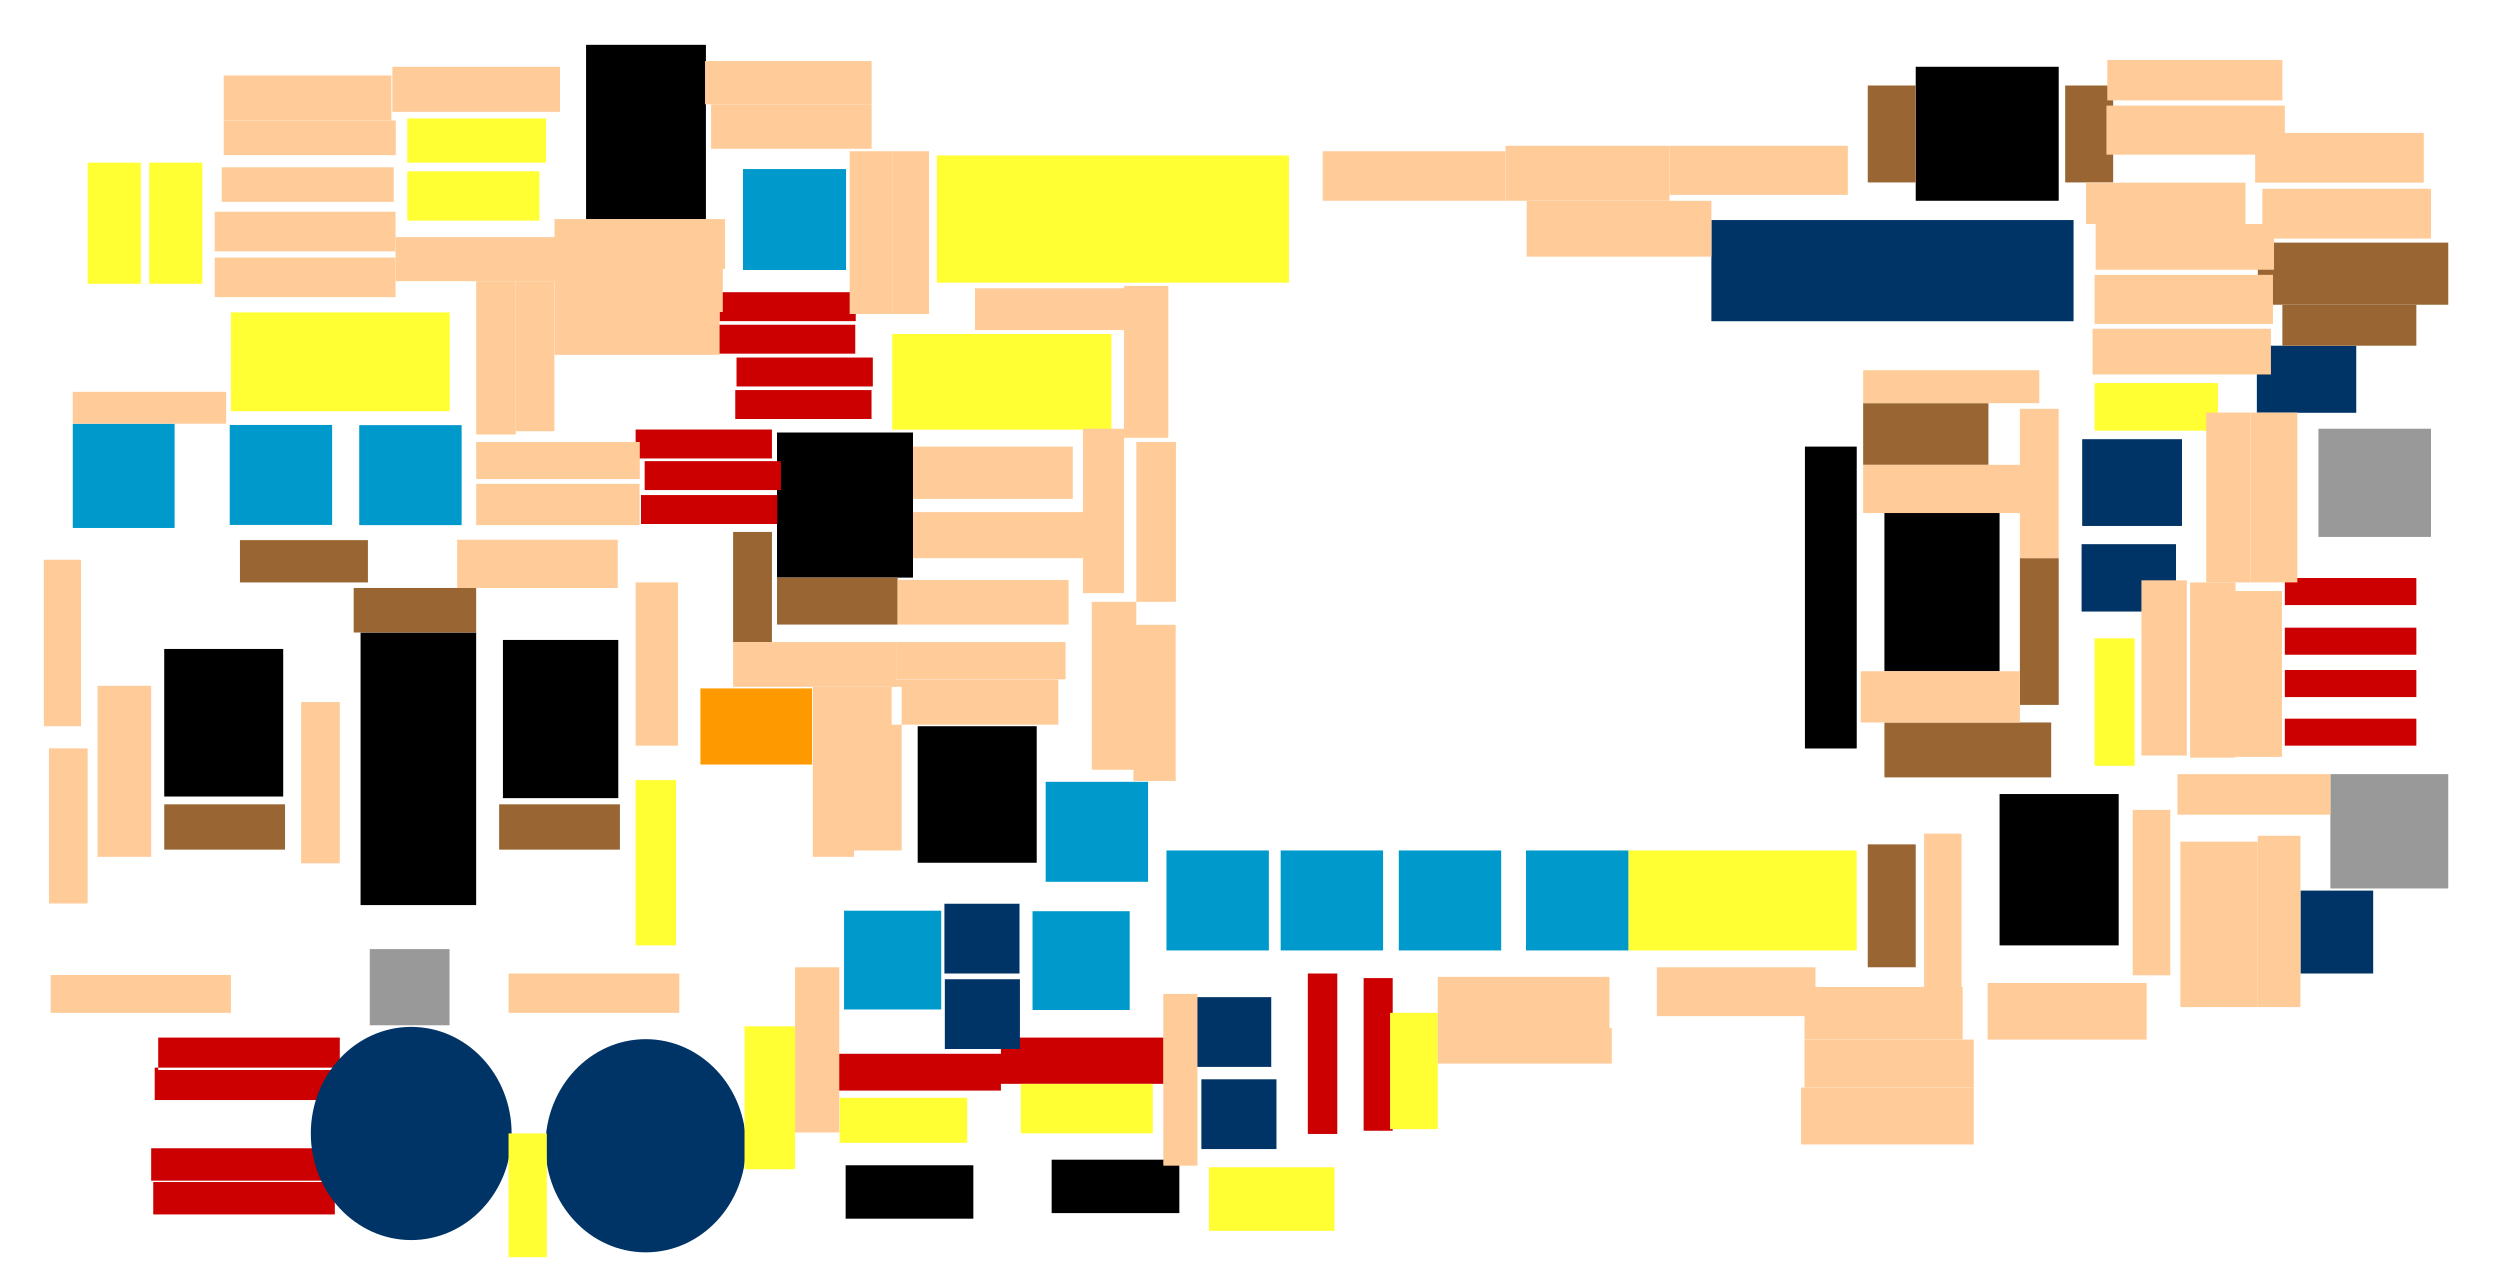
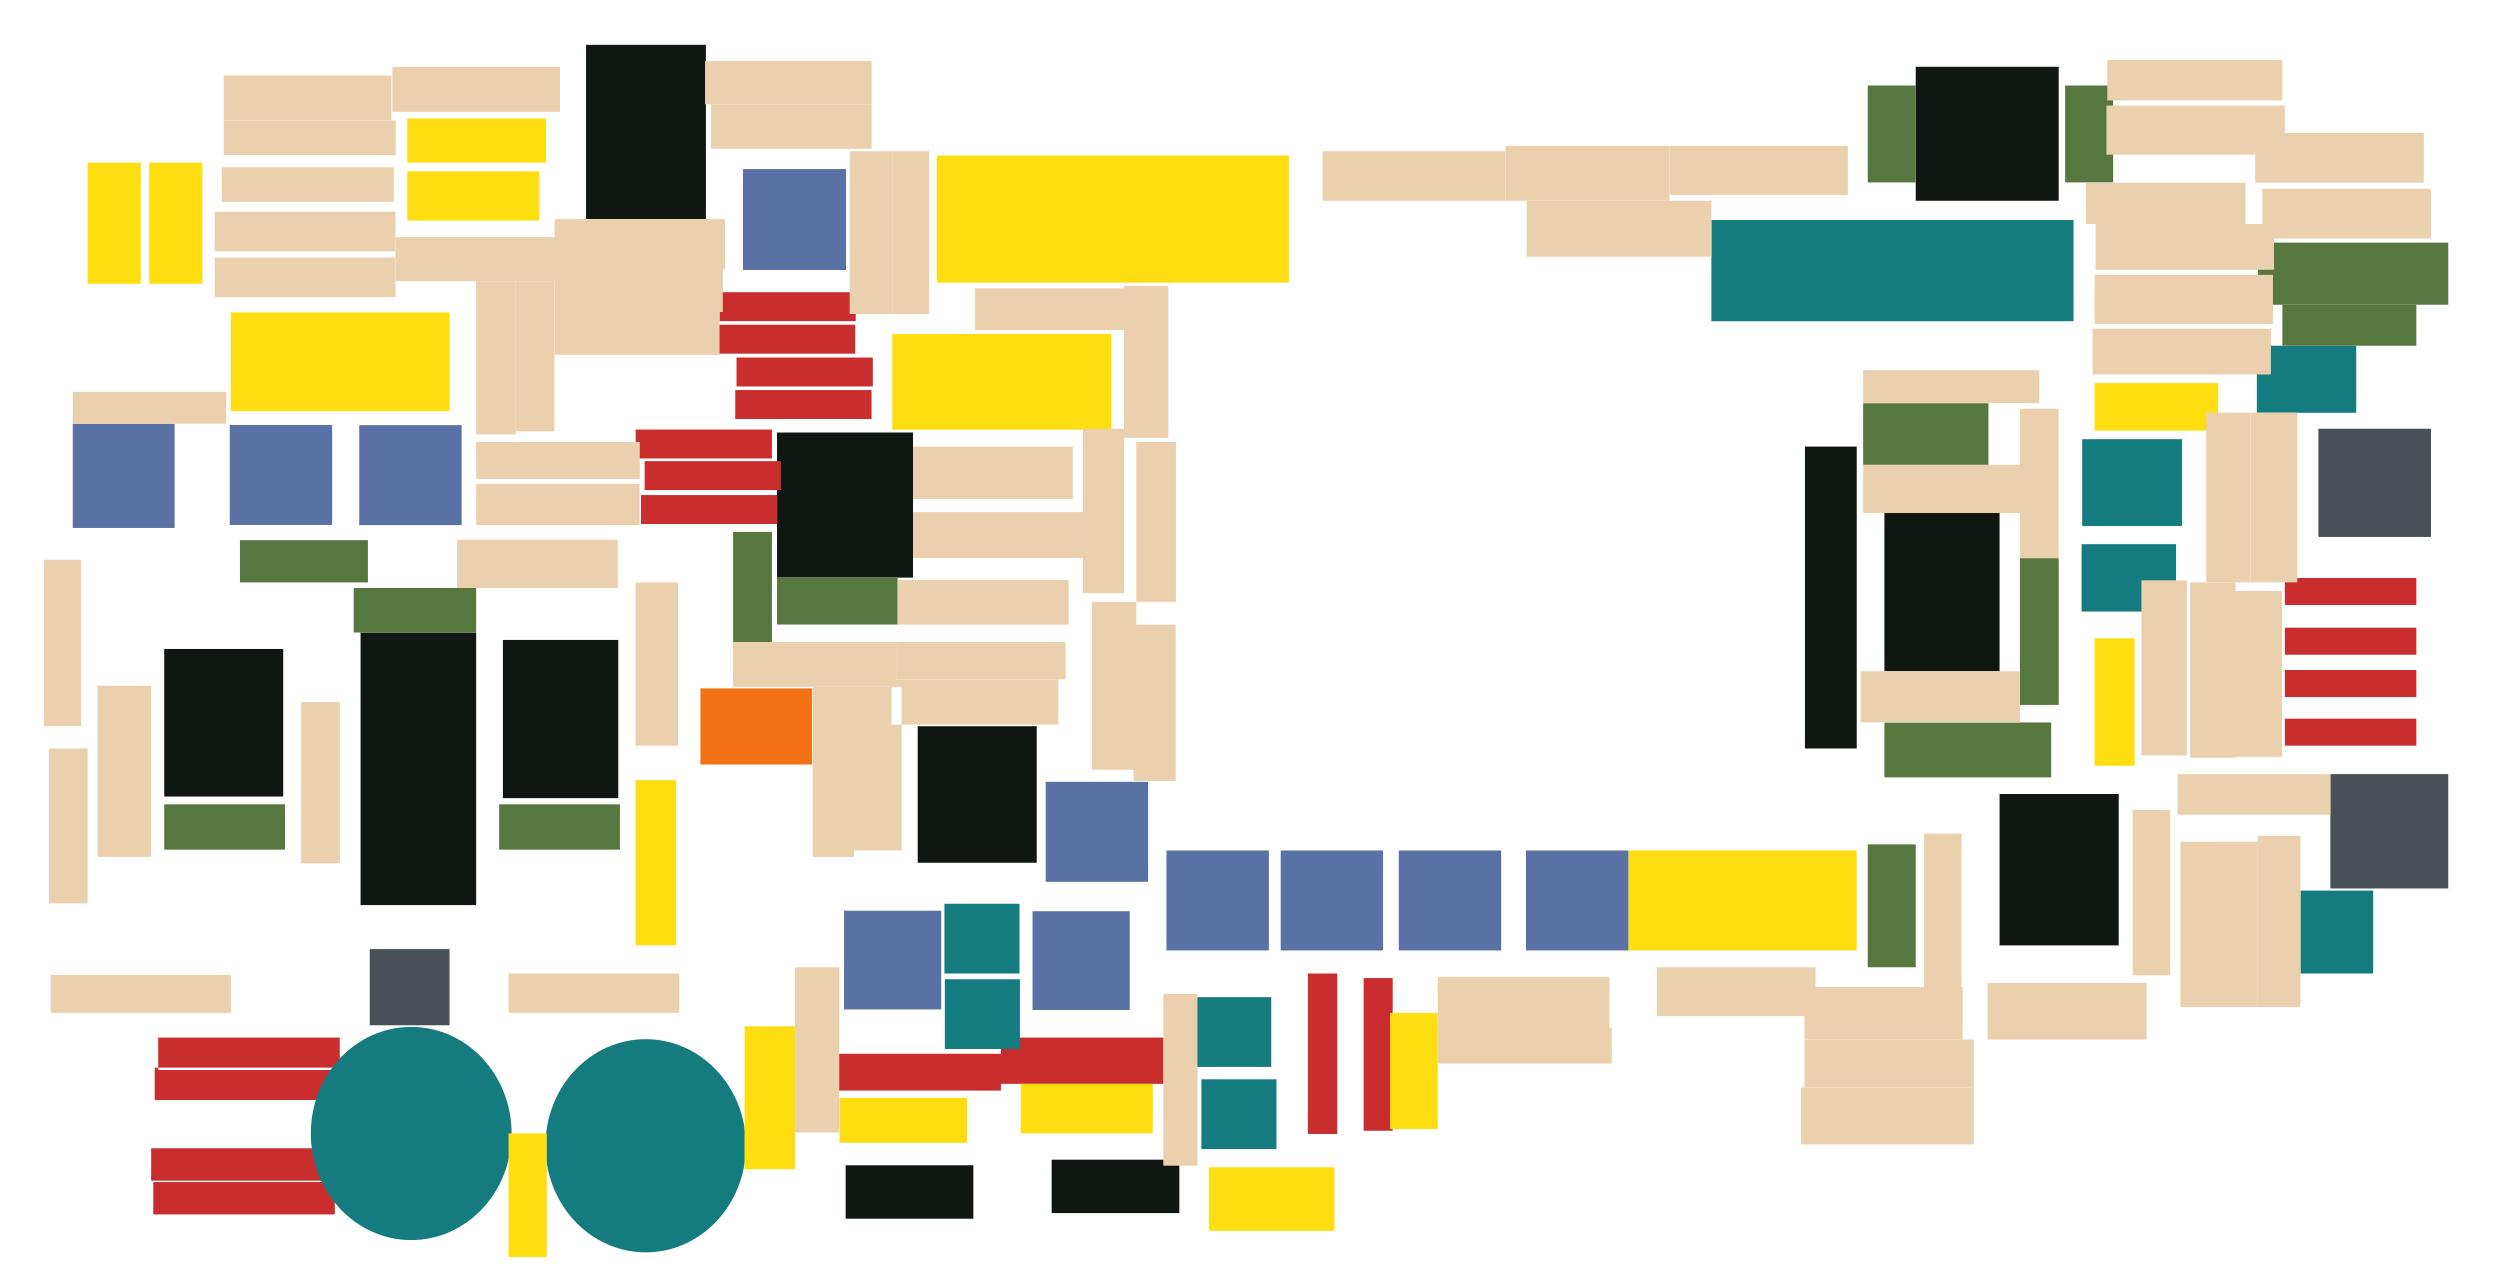
<svg xmlns="http://www.w3.org/2000/svg" version="1.1" id="Parts" x="0px" y="0px" width="3113px" height="1599px" viewBox="0 0 3113 1599" enable-background="new 0 0 3113 1599" xml:space="preserve">
  <g id="ICs">
-     <path id="_TL082" d="M2489.86,988.73h148.33v188.47h-148.33V988.73z M879.01,55.82H729.77V273h149.24V55.82z" />
-     <rect id="_TL071" x="1142.71" y="904.3" width="148.21" height="170" />
-     <rect id="_THAT_2180_VCA" x="2247.51" y="556.1" width="64.49" height="375.92" />
-     <rect id="_NTE929" x="448.98" y="787.6" width="143.93" height="339.41" />
-     <rect id="_NE5534" x="2346.47" y="637.68" width="143.39" height="198.146" />
-     <rect id="_LM337" x="1309.52" y="1444.05" width="159" height="66.5" />
-     <rect id="_LM317" x="1053" y="1451" width="159" height="66.5" />
-     <path id="_LM301" d="M352.65,991.84H204.5V808.08h148.15V991.84z M769.89,796.86H626.24V993.84H769.89V796.86z M2563.5,83.15   h-178.03V250h178.03V83.15z" />
-     <rect id="_4558" x="967.54" y="538.57" width="169.33" height="180.68" />
+     <path id="_TL082" fill="#101612" d="M2489.86,988.73h148.33v188.47h-148.33V988.73z M879.01,55.82H729.77V273h149.24V55.82z" />
+     <rect id="_TL071" x="1142.71" y="904.3" fill="#101612" width="148.21" height="170" />
+     <rect id="_THAT_2180_VCA" x="2247.51" y="556.1" fill="#101612" width="64.49" height="375.92" />
+     <rect id="_NTE929" x="448.98" y="787.6" fill="#101612" width="143.93" height="339.41" />
+     <rect id="_NE5534" x="2346.47" y="637.68" fill="#101612" width="143.39" height="198.146" />
+     <rect id="_LM337" x="1309.52" y="1444.05" fill="#101612" width="159" height="66.5" />
+     <rect id="_LM317" x="1053" y="1451" fill="#101612" width="159" height="66.5" />
+     <path id="_LM301" fill="#101612" d="M352.65,991.84H204.5V808.08h148.15V991.84z M769.89,796.86H626.24V993.84H769.89V796.86z    M2563.5,83.15h-178.03V250h178.03V83.15z" />
+     <rect id="_4558" x="967.54" y="538.57" fill="#101612" width="169.33" height="180.68" />
  </g>
  <g id="Transistors">
-     <rect id="_NTE129" x="2901.75" y="963.92" fill="#999999" width="146.82" height="142.4" />
-     <rect id="_NTE128" x="2886.89" y="533.84" fill="#999999" width="140.19" height="134.74" />
-     <rect id="_BC550C" x="460.43" y="1181.82" fill="#999999" width="99.32" height="94.854" />
+     <rect id="_NTE129" x="2901.75" y="963.92" fill="#495056" width="146.82" height="142.4" />
+     <rect id="_NTE128" x="2886.89" y="533.84" fill="#495056" width="140.19" height="134.74" />
+     <rect id="_BC550C" x="460.43" y="1181.82" fill="#495056" width="99.32" height="94.854" />
  </g>
  <g id="Diodes">
-     <path id="_1N4148" fill="#CC0000" d="M2845.09,719.75h163.74v33.65h-163.74V719.75z M2845.09,815.24h163.74v-33.65h-163.74V815.24z    M2845.09,867.97h163.74V834.32h-163.74V867.97z M2845.09,928.54h163.74v-33.65h-163.74V928.54z M961.21,534.84H791.5v36.01h169.71   V534.84z M972.44,574.21H802.72v36.01h169.71v-36.01H972.44z M967.88,616.43H798.16v36.018h169.71L967.88,616.43L967.88,616.43z    M1085.24,485.73H915.53v36.01h169.71V485.73z M1086.83,445.22H917.12v36.018h169.71V445.22z M1064.96,404.37H895.25v36.01h169.71   V404.37z M1065.59,363.85H895.87v36.01h169.71L1065.59,363.85L1065.59,363.85z" />
-     <path id="_1N4007" fill="#CC0000" d="M423.1,1332.35H197V1292h226.1V1332.35z M418.75,1329.42h-226.1v40.35h226.1V1329.42z    M414.34,1429.82h-226.1v40.35h226.1V1429.82z M416.93,1471.86h-226.1v40.35h226.1V1471.86z M1449,1292h-202.66v57.6H1449V1292z    M1246.34,1312.18H1034V1358h212.34V1312.18z M1665.18,1212.21h-36.67V1412h36.67V1212.21z M1734.189,1217.9H1698V1408h36.189   V1217.9z" />
+     <path id="_1N4148" fill="#C92D2D" d="M2845.09,719.75h163.74v33.65h-163.74V719.75z M2845.09,815.24h163.74v-33.65h-163.74V815.24z    M2845.09,867.97h163.74V834.32h-163.74V867.97z M2845.09,928.54h163.74v-33.65h-163.74V928.54z M961.21,534.84H791.5v36.01h169.71   V534.84z M972.44,574.21H802.72v36.01h169.71v-36.01H972.44z M967.88,616.43H798.16v36.02h169.71L967.88,616.43L967.88,616.43z    M1085.24,485.73H915.53v36.01h169.71V485.73z M1086.83,445.22H917.12v36.02h169.71V445.22z M1064.96,404.37H895.25v36.01h169.71   V404.37z M1065.59,363.85H895.87v36.01h169.71L1065.59,363.85L1065.59,363.85z" />
+     <path id="_1N4007" fill="#C92D2D" d="M423.1,1332.35H197V1292h226.1V1332.35z M418.75,1329.42h-226.1v40.35h226.1V1329.42z    M414.34,1429.82h-226.1v40.35h226.1V1429.82z M416.93,1471.86h-226.1v40.35h226.1V1471.86z M1449,1292h-202.66v57.6H1449V1292z    M1246.34,1312.18H1034V1358h212.34V1312.18z M1665.18,1212.21h-36.67V1412h36.67V1212.21z M1734.189,1217.9H1698V1408h36.189   V1217.9z" />
  </g>
  <g id="Capacitors">
    <g id="Electrolytic">
-       <path id="_1000uF_50v" fill="#003366" d="M928.9,1426.705c0-73.309-55.896-132.735-124.849-132.735    c-68.946,0-124.845,59.429-124.845,132.735c0,73.306,55.896,132.734,124.845,132.734    C873.005,1559.439,928.9,1500.012,928.9,1426.705z M637.07,1411.411c0-73.308-55.977-132.734-125.021-132.734    s-125.02,59.429-125.02,132.734c0,73.308,55.973,132.735,125.02,132.735S637.07,1484.719,637.07,1411.411z" />
-       <path id="_22uF_16v" fill="#003366" d="M2955.08,1212.21h-90.561V1108.98h90.561V1212.21z M2709.561,677.59H2592v83.91h117.561    V677.59z M2810.23,514H2934v-83.52h-123.77V514z" />
-       <path id="_10uF_25v" fill="#003366" d="M1589.45,1430.811h-93.5v-86.863h93.5V1430.811z M1582.95,1241.64h-93.5v86.87h93.5    V1241.64z M1270,1219.35h-93.5v86.87h93.5V1219.35z M1269.49,1125.34h-93.5v86.87h93.5V1125.34z" />
-       <rect id="_4.7uF_25v" x="2131.02" y="274" fill="#003366" width="450.98" height="126" />
-       <rect id="_1uF_50v" x="2592.75" y="546.87" fill="#003366" width="124.24" height="108.05" />
+       <path id="_1000uF_50v" fill="#147C7F" d="M928.9,1426.705c0-73.309-55.896-132.735-124.851-132.735    c-68.944,0-124.845,59.429-124.845,132.735c0,73.306,55.896,132.734,124.845,132.734    C873.005,1559.439,928.9,1500.012,928.9,1426.705z M637.07,1411.411c0-73.308-55.979-132.734-125.021-132.734    s-125.02,59.429-125.02,132.734c0,73.308,55.973,132.735,125.02,132.735S637.07,1484.719,637.07,1411.411z" />
+       <path id="_22uF_16v" fill="#147C7F" d="M2955.08,1212.21h-90.561V1108.98h90.561V1212.21z M2709.561,677.59H2592v83.91h117.561    V677.59z M2810.23,514H2934v-83.52h-123.77V514z" />
+       <path id="_10uF_25v" fill="#147C7F" d="M1589.45,1430.811h-93.5v-86.861h93.5V1430.811z M1582.95,1241.64h-93.5v86.87h93.5    V1241.64z M1270,1219.35h-93.5v86.87h93.5V1219.35z M1269.49,1125.34h-93.5v86.87h93.5V1125.34z" />
+       <rect id="_4.7uF_25v" x="2131.02" y="274" fill="#147C7F" width="450.98" height="126" />
+       <rect id="_1uF_50v" x="2592.75" y="546.87" fill="#147C7F" width="124.24" height="108.05" />
    </g>
    <g id="Tantalum">
-       <rect id="_22uF" x="872.18" y="857.21" fill="#FF9900" width="138.896" height="94.79" />
+       <rect id="_22uF" x="872.18" y="857.21" fill="#F17114" width="138.896" height="94.79" />
    </g>
    <g id="Film">
-       <rect id="_1.8uF" x="1166.55" y="193.58" fill="#FFFF33" width="438.45" height="158.42" />
-       <rect id="_0.47uF" x="2027.67" y="1059" fill="#FFFF33" width="284.33" height="124.5" />
-       <rect id="_0.33uF" x="287.57" y="389" fill="#FFFF33" width="272.42" height="123" />
-       <rect id="_0.01uF" x="1111" y="415.85" fill="#FFFF33" width="273" height="119.15" />
-       <path id="_100nF" fill="#FFFF33" d="M1661.67,1532.6h-156.3v-79.104h156.3V1532.6z M680.92,1411.307h-47.68v154.124h47.68    V1411.307z M990,1277.96h-62.91v178.021H990V1277.96z M1204.311,1366.97h-158.863V1423h158.863V1366.97z M1435.46,1349.66h-164.4    v61.59h164.4V1349.66z M1730.89,1406.02h59.4V1261.2h-59.4V1406.02z" />
-       <path id="_1nF" fill="#FFFF33" d="M791.46,971.41h50.34v205.79h-50.34V971.41z M175.33,202.56h-66.2v150.8h66.2V202.56z     M251.97,202.56h-66.2v150.8h66.2V202.56z M2761.79,476.97h-153.62v59.33h153.62V476.97z M2608.17,953.54h49.89V794.86h-49.89    V953.54z M679.92,147.5H507.16v55.06h172.76V147.5z M671.64,213.31H507.16v61.42H671.64V213.31z" />
+       <rect id="_1.8uF" x="1166.55" y="193.58" fill="#FFDE11" width="438.45" height="158.42" />
+       <rect id="_0.47uF" x="2027.67" y="1059" fill="#FFDE11" width="284.33" height="124.5" />
+       <rect id="_0.33uF" x="287.57" y="389" fill="#FFDE11" width="272.42" height="123" />
+       <rect id="_0.01uF" x="1111" y="415.85" fill="#FFDE11" width="273" height="119.15" />
+       <path id="_100nF" fill="#FFDE11" d="M1661.67,1532.6h-156.3v-79.104h156.3V1532.6z M680.92,1411.307h-47.68v154.124h47.68    V1411.307z M990,1277.96h-62.91v178.021H990V1277.96z M1204.311,1366.97h-158.861V1423h158.861V1366.97z M1435.46,1349.66h-164.4    v61.59h164.4V1349.66z M1730.89,1406.02h59.4V1261.2h-59.4V1406.02z" />
+       <path id="_1nF" fill="#FFDE11" d="M791.46,971.41h50.34v205.79h-50.34V971.41z M175.33,202.56h-66.2v150.8h66.2V202.56z     M251.97,202.56h-66.2v150.8h66.2V202.56z M2761.79,476.97h-153.62v59.33h153.62V476.97z M2608.17,953.54h49.89V794.86h-49.89    V953.54z M679.92,147.5H507.16v55.06h172.76V147.5z M671.64,213.31H507.16v61.42H671.64V213.31z" />
    </g>
    <g id="Ceramic">
-       <path id="_150pF" fill="#996633" d="M3008.83,430.48H2842V379.46h166.83V430.48z M592.91,732.14H440.4v55.46h152.51V732.14z" />
-       <path id="_100pF" fill="#996633" d="M961.21,799.5h-48.35V662.35h48.35V799.5z M1117.78,719.25H967.54v58.46h150.24V719.25z     M2476,578.83h-156V502.02h156V578.83z M2811.45,379.46h237.12v-77.35h-237.121L2811.45,379.46L2811.45,379.46z M2554.13,899.62    h-207.66V968h207.66V899.62z" />
-       <rect id="_27pF" x="2515.16" y="695" fill="#996633" width="48.34" height="182.75" />
-       <rect id="_22pF" x="2325.72" y="1051.4" fill="#996633" width="59.75" height="153.05" />
-       <rect id="_15pF" x="621.51" y="1001.54" fill="#996633" width="150.41" height="56.42" />
-       <path id="_10pF" fill="#996633" d="M458.14,725.24H298.79v-52.67h159.35V725.24z M2631.311,106.47h-59.75v120.69h59.75V106.47z     M2385.47,106.47h-59.75v120.69h59.75V106.47z" />
-       <rect id="_5pF" x="204.5" y="1001.54" fill="#996633" width="150.41" height="56.42" />
+       <path id="_150pF" fill="#56773E" d="M3008.83,430.48H2842V379.46h166.83V430.48z M592.91,732.14H440.4v55.46h152.51V732.14z" />
+       <path id="_100pF" fill="#56773E" d="M961.21,799.5h-48.35V662.35h48.35V799.5z M1117.78,719.25H967.54v58.46h150.24V719.25z     M2476,578.83h-156V502.02h156V578.83z M2811.45,379.46h237.12v-77.35h-237.121L2811.45,379.46L2811.45,379.46z M2554.13,899.62    h-207.66V968h207.66V899.62z" />
+       <rect id="_27pF" x="2515.16" y="695" fill="#56773E" width="48.34" height="182.75" />
+       <rect id="_22pF" x="2325.72" y="1051.4" fill="#56773E" width="59.75" height="153.05" />
+       <rect id="_15pF" x="621.51" y="1001.54" fill="#56773E" width="150.41" height="56.42" />
+       <path id="_10pF" fill="#56773E" d="M458.14,725.24H298.79v-52.67h159.35V725.24z M2631.311,106.47h-59.75v120.69h59.75V106.47z     M2385.47,106.47h-59.75v120.69h59.75V106.47z" />
+       <rect id="_5pF" x="204.5" y="1001.54" fill="#56773E" width="150.41" height="56.42" />
    </g>
  </g>
  <g id="Resistors">
    <g id="Trimpot">
-       <rect id="_500K" x="90.61" y="527.61" fill="#0099CC" width="126.81" height="129.81" />
-       <path id="_50K" fill="#0099CC" d="M1580,1183.5h-127.5V1059H1580V1183.5z M1722.21,1059h-127.5v124.5h127.5V1059z M1869.27,1059    h-127.5v124.5h127.5V1059z M2027.67,1059h-127.5v124.5h127.5V1059z M1429.58,973.53h-127.5v124.5h127.5V973.53z M574.82,529.39    h-127.5v124.5h127.5V529.39z M413.56,529.16h-127.5v124.5h127.5V529.16z M1053.5,210.51H925.19V336.2h128.31V210.51z" />
-       <path id="_5K" fill="#0099CC" d="M1172,1257h-121v-123h121V1257z M1406.71,1134.64h-121v123h121V1134.64z" />
+       <rect id="_500K" x="90.61" y="527.61" fill="#5971A5" width="126.81" height="129.81" />
+       <path id="_50K" fill="#5971A5" d="M1580,1183.5h-127.5V1059H1580V1183.5z M1722.21,1059h-127.5v124.5h127.5V1059z M1869.27,1059    h-127.5v124.5h127.5V1059z M2027.67,1059h-127.5v124.5h127.5V1059z M1429.58,973.53h-127.5v124.5h127.5V973.53z M574.82,529.39    h-127.5v124.5h127.5V529.39z M413.56,529.16h-127.5v124.5h127.5V529.16z M1053.5,210.51H925.19V336.2h128.31V210.51z" />
+       <path id="_5K" fill="#5971A5" d="M1172,1257h-121v-123h121V1257z M1406.71,1134.64h-121v123h121V1134.64z" />
    </g>
-     <path id="_22M" fill="#FFCC99" d="M287.56,1214.061H63.1v47.146h224.47L287.56,1214.061L287.56,1214.061z M844.25,928.54H791.5   v-203.3h52.75V928.54z" />
-     <rect id="_1M29" x="1790.29" y="1216.38" fill="#FFCC99" width="213.85" height="63.62" />
-     <path id="_1M5" fill="#FFCC99" d="M592.91,350.13h49.3V541h-49.3V350.13z M2007,1280h-216.71v44.35H2007V1280z" />
-     <path id="_909K" fill="#FFCC99" d="M281.59,527.61H90.61V487.93h190.98V527.61z M900,335H690.5v53.5H900V335z" />
-     <rect id="_523K" x="1647" y="188.31" fill="#FFCC99" width="227.64" height="61.69" />
-     <rect id="_390K" x="642.21" y="350.13" fill="#FFCC99" width="48.12" height="186.86" />
-     <rect id="_200K" x="2247" y="1294.5" fill="#FFCC99" width="210.79" height="59.7" />
-     <rect id="_133K" x="1136.87" y="637.68" fill="#FFCC99" width="211.64" height="57.32" />
-     <path id="_100K" fill="#FFCC99" d="M1063.4,855.21h59.33V1059h-59.33V855.21z M1317.82,846.03H1110.26v56.3h207.563L1317.82,846.03   L1317.82,846.03z M1463.98,778.04h-52.598v194.38h52.598V778.04z M423.11,874.18H375V1075h48.11V874.18z M769.21,672.04H569.2v60.1   h200.01V672.04z M2672.98,1224H2475.02v70.5h197.961V1224L2672.98,1224z M2860.68,513.74h-58.42v211.5h58.42V513.74z    M1420.189,358.94H1214.04v52.08h206.149V358.94L1420.189,358.94z" />
-     <rect id="_90K9" x="2063.08" y="1204.45" fill="#FFCC99" width="197.54" height="60.81" />
-     <rect id="_23K2" x="592.91" y="550.38" fill="#FFCC99" width="203.75" height="46.12" />
-     <path id="_22K1" fill="#FFCC99" d="M2608.17,342.24h222.13v61.1h-222.13V342.24z M2622.96,192.58h222.13v-61.1h-222.13V192.58z" />
-     <path id="_20K" fill="#FFCC99" d="M2442.51,1229H2395.9v-190.99h46.604L2442.51,1229L2442.51,1229z M2131.02,250H1901v69.61h230.02   V250z M492.81,150.09H278.58v43.11H492.81V150.09z M490.34,208.29v43.11H276.11v-43.11H490.34L490.34,208.29z M2457.79,1425.11   h-215.16v-70.91h215.16V1425.11z" />
-     <path id="_10K" fill="#FFCC99" d="M1454.78,545.15h-55.16V355.99h55.16V545.15z M2817.09,297.08h209.99v-62.01h-209.99V297.08z    M2808.11,165.49H3018.1v62.01H2808.11V165.49z M2078.8,181.52h222.12v61.14H2078.8V181.52z M877.91,76.02h207.43v53.81H877.91   V76.02z M267.36,320.68h225.16V370H267.36V320.68z M267.36,263.68h225.16V313H267.36V263.68z M1326.84,845.94h-211V799.5h211   V845.94z" />
-     <rect id="_7K5" x="1111.72" y="188.31" fill="#FFCC99" width="45.15" height="202.69" />
-     <rect id="_6K04" x="54.63" y="697" fill="#FFCC99" width="46.33" height="207.29" />
-     <rect id="_5K49" x="690.5" y="272.79" fill="#FFCC99" width="212.32" height="62.21" />
-     <path id="_5K6" fill="#FFCC99" d="M2864.52,1254h-53.063v-213.25h53.063V1254z M2781.39,942.49h60.11V735.95h-60.11V942.49z" />
-     <rect id="_5K1" x="2515.16" y="509.02" fill="#FFCC99" width="48.34" height="185.98" />
-     <path id="_4K7" fill="#FFCC99" d="M109.13,1125H61V931.86h48.13V1125z M1115.84,799.5H912.86v55.71h202.979L1115.84,799.5   L1115.84,799.5z M2761.79,1048.05H2715V1254h46.79V1048.05z M2702.46,1008.5h-46.79v205.95h46.79V1008.5z M1085.34,129.83H885.4   v55.43h199.938L1085.34,129.83L1085.34,129.83z" />
-     <rect id="_3K3_or_10K" x="1359.5" y="749.4" fill="#FFCC99" width="55.42" height="209.1" />
-     <rect id="_3K02" x="121.46" y="853.95" fill="#FFCC99" width="66.78" height="213.01" />
-     <path id="_2K4" fill="#FFCC99" d="M2796.11,278.9h-198.65v-51.4h198.65V278.9z M1111.72,188.31H1058V391h53.72V188.31z" />
-     <path id="_2K2" fill="#FFCC99" d="M2605.64,409.31h222.13v57h-222.129L2605.64,409.31L2605.64,409.31z M2609.46,335.9h222.13v-57   h-222.13V335.9z M487.34,93.97H278.58v56.12h208.75L487.34,93.97L487.34,93.97z M697.33,83.15H488.58v56.12h208.75V83.15   L697.33,83.15z M2901.75,1014.54h-190.4v-50.62h190.4V1014.54z M2811.45,1048.061h-49.66V1254h49.66V1048.061z" />
-     <path id="_1K5" fill="#FFCC99" d="M1063.4,1066.96h-51.33V855.21h51.33V1066.96z M1399.62,533.84h-51.11v204.68h51.11V533.84z    M796.36,602.5H592.91v51.45h203.45V602.5z" />
-     <path id="_1K" fill="#FFCC99" d="M492.52,295.22H694.07v54.91H492.52V295.22z M690.5,441.88H896V388.5H690.5V441.88z M2247,1294.5   h196.98V1229H2247V1294.5z M2518.21,578.83H2320v60.01h198.21V578.83z M845.85,1212.21H633.24v48.99H845.85V1212.21z    M1335.88,556.1h-199.01v65.15h199.01V556.1z M1330.59,722.15h-212.81v55.56h212.81V722.15L1330.59,722.15z M2539.33,461H2320   v41.02h219.33V461z" />
-     <rect id="_270R" x="1414.92" y="550.38" fill="#FFCC99" width="49.38" height="199.021" />
-     <path id="_120R" fill="#FFCC99" d="M1491.09,1451.5h-42.53v-213.87h42.53V1451.5z M1045.061,1204.45H990v205.729h55.061V1204.45z" />
-     <path id="_100R" fill="#FFCC99" d="M2747.189,513.74h55.063v211.5h-55.063V513.74z M2078.8,181.52h-204.16V250h204.16V181.52z" />
-     <rect id="_51R" x="2317" y="835.82" fill="#FFCC99" width="198.16" height="63.8" />
-     <path id="_22R" fill="#FFCC99" d="M2727.13,943.42h56.56V725.24h-56.56V943.42z M2666.5,722.62h56.561V940.8H2666.5V722.62z    M2624,74.63h218V125h-218V74.63z" />
+     <path id="_22M" fill="#EAD0AD" d="M287.56,1214.061H63.1v47.146h224.47L287.56,1214.061L287.56,1214.061z M844.25,928.54H791.5   v-203.3h52.75V928.54z" />
+     <rect id="_1M29" x="1790.29" y="1216.38" fill="#EAD0AD" width="213.85" height="63.62" />
+     <path id="_1M5" fill="#EAD0AD" d="M592.91,350.13h49.3V541h-49.3V350.13z M2007,1280h-216.71v44.35H2007V1280z" />
+     <path id="_909K" fill="#EAD0AD" d="M281.59,527.61H90.61V487.93h190.98V527.61z M900,335H690.5v53.5H900V335z" />
+     <rect id="_523K" x="1647" y="188.31" fill="#EAD0AD" width="227.64" height="61.69" />
+     <rect id="_390K" x="642.21" y="350.13" fill="#EAD0AD" width="48.12" height="186.86" />
+     <rect id="_200K" x="2247" y="1294.5" fill="#EAD0AD" width="210.79" height="59.7" />
+     <rect id="_133K" x="1136.87" y="637.68" fill="#EAD0AD" width="211.64" height="57.32" />
+     <path id="_100K" fill="#EAD0AD" d="M1063.4,855.21h59.33V1059h-59.33V855.21z M1317.82,846.03H1110.26v56.3h207.563L1317.82,846.03   L1317.82,846.03z M1463.98,778.04h-52.6v194.38h52.6V778.04z M423.11,874.18H375V1075h48.11V874.18z M769.21,672.04H569.2v60.1   h200.01V672.04z M2672.98,1224H2475.02v70.5h197.961V1224L2672.98,1224z M2860.68,513.74h-58.42v211.5h58.42V513.74z    M1420.189,358.94H1214.04v52.08h206.149V358.94L1420.189,358.94z" />
+     <rect id="_90K9" x="2063.08" y="1204.45" fill="#EAD0AD" width="197.54" height="60.81" />
+     <rect id="_23K2" x="592.91" y="550.38" fill="#EAD0AD" width="203.75" height="46.12" />
+     <path id="_22K1" fill="#EAD0AD" d="M2608.17,342.24h222.13v61.1h-222.13V342.24z M2622.96,192.58h222.13v-61.1h-222.13V192.58z" />
+     <path id="_20K" fill="#EAD0AD" d="M2442.51,1229H2395.9v-190.99h46.604L2442.51,1229L2442.51,1229z M2131.02,250H1901v69.61h230.02   V250z M492.81,150.09H278.58v43.11H492.81V150.09z M490.34,208.29v43.11H276.11v-43.11H490.34L490.34,208.29z M2457.79,1425.11   h-215.16v-70.91h215.16V1425.11z" />
+     <path id="_10K" fill="#EAD0AD" d="M1454.78,545.15h-55.16V355.99h55.16V545.15z M2817.09,297.08h209.99v-62.01h-209.99V297.08z    M2808.11,165.49H3018.1v62.01H2808.11V165.49z M2078.8,181.52h222.12v61.14H2078.8V181.52z M877.91,76.02h207.43v53.81H877.91   V76.02z M267.36,320.68h225.16V370H267.36V320.68z M267.36,263.68h225.16V313H267.36V263.68z M1326.84,845.94h-211V799.5h211   V845.94z" />
+     <rect id="_7K5" x="1111.72" y="188.31" fill="#EAD0AD" width="45.15" height="202.69" />
+     <rect id="_6K04" x="54.63" y="697" fill="#EAD0AD" width="46.33" height="207.29" />
+     <rect id="_5K49" x="690.5" y="272.79" fill="#EAD0AD" width="212.32" height="62.21" />
+     <path id="_5K6" fill="#EAD0AD" d="M2864.52,1254h-53.063v-213.25h53.063V1254z M2781.39,942.49h60.11V735.95h-60.11V942.49z" />
+     <rect id="_5K1" x="2515.16" y="509.02" fill="#EAD0AD" width="48.34" height="185.98" />
+     <path id="_4K7" fill="#EAD0AD" d="M109.13,1125H61V931.86h48.13V1125z M1115.84,799.5H912.86v55.71h202.979L1115.84,799.5   L1115.84,799.5z M2761.79,1048.05H2715V1254h46.79V1048.05z M2702.46,1008.5h-46.79v205.95h46.79V1008.5z M1085.34,129.83H885.4   v55.43h199.938L1085.34,129.83L1085.34,129.83z" />
+     <rect id="_3K3_or_10K" x="1359.5" y="749.4" fill="#EAD0AD" width="55.42" height="209.1" />
+     <rect id="_3K02" x="121.46" y="853.95" fill="#EAD0AD" width="66.78" height="213.01" />
+     <path id="_2K4" fill="#EAD0AD" d="M2796.11,278.9h-198.65v-51.4h198.65V278.9z M1111.72,188.31H1058V391h53.72V188.31z" />
+     <path id="_2K2" fill="#EAD0AD" d="M2605.64,409.31h222.13v57h-222.129L2605.64,409.31L2605.64,409.31z M2609.46,335.9h222.13v-57   h-222.13V335.9z M487.34,93.97H278.58v56.12h208.75L487.34,93.97L487.34,93.97z M697.33,83.15H488.58v56.12h208.75V83.15   L697.33,83.15z M2901.75,1014.54h-190.4v-50.62h190.4V1014.54z M2811.45,1048.061h-49.66V1254h49.66V1048.061z" />
+     <path id="_1K5" fill="#EAD0AD" d="M1063.4,1066.96h-51.33V855.21h51.33V1066.96z M1399.62,533.84h-51.11v204.68h51.11V533.84z    M796.36,602.5H592.91v51.45h203.45V602.5z" />
+     <path id="_1K" fill="#EAD0AD" d="M492.52,295.22H694.07v54.91H492.52V295.22z M690.5,441.88H896V388.5H690.5V441.88z M2247,1294.5   h196.98V1229H2247V1294.5z M2518.21,578.83H2320v60.01h198.21V578.83z M845.85,1212.21H633.24v48.99H845.85V1212.21z    M1335.88,556.1h-199.01v65.15h199.01V556.1z M1330.59,722.15h-212.81v55.56h212.81V722.15L1330.59,722.15z M2539.33,461H2320   v41.02h219.33V461z" />
+     <rect id="_270R" x="1414.92" y="550.38" fill="#EAD0AD" width="49.38" height="199.021" />
+     <path id="_120R" fill="#EAD0AD" d="M1491.09,1451.5h-42.53v-213.87h42.53V1451.5z M1045.061,1204.45H990v205.729h55.061V1204.45z" />
+     <path id="_100R" fill="#EAD0AD" d="M2747.189,513.74h55.063v211.5h-55.063V513.74z M2078.8,181.52h-204.16V250h204.16V181.52z" />
+     <rect id="_51R" x="2317" y="835.82" fill="#EAD0AD" width="198.16" height="63.8" />
+     <path id="_22R" fill="#EAD0AD" d="M2727.13,943.42h56.56V725.24h-56.56V943.42z M2666.5,722.62h56.561V940.8H2666.5V722.62z    M2624,74.63h218V125h-218V74.63z" />
  </g>
</svg>
